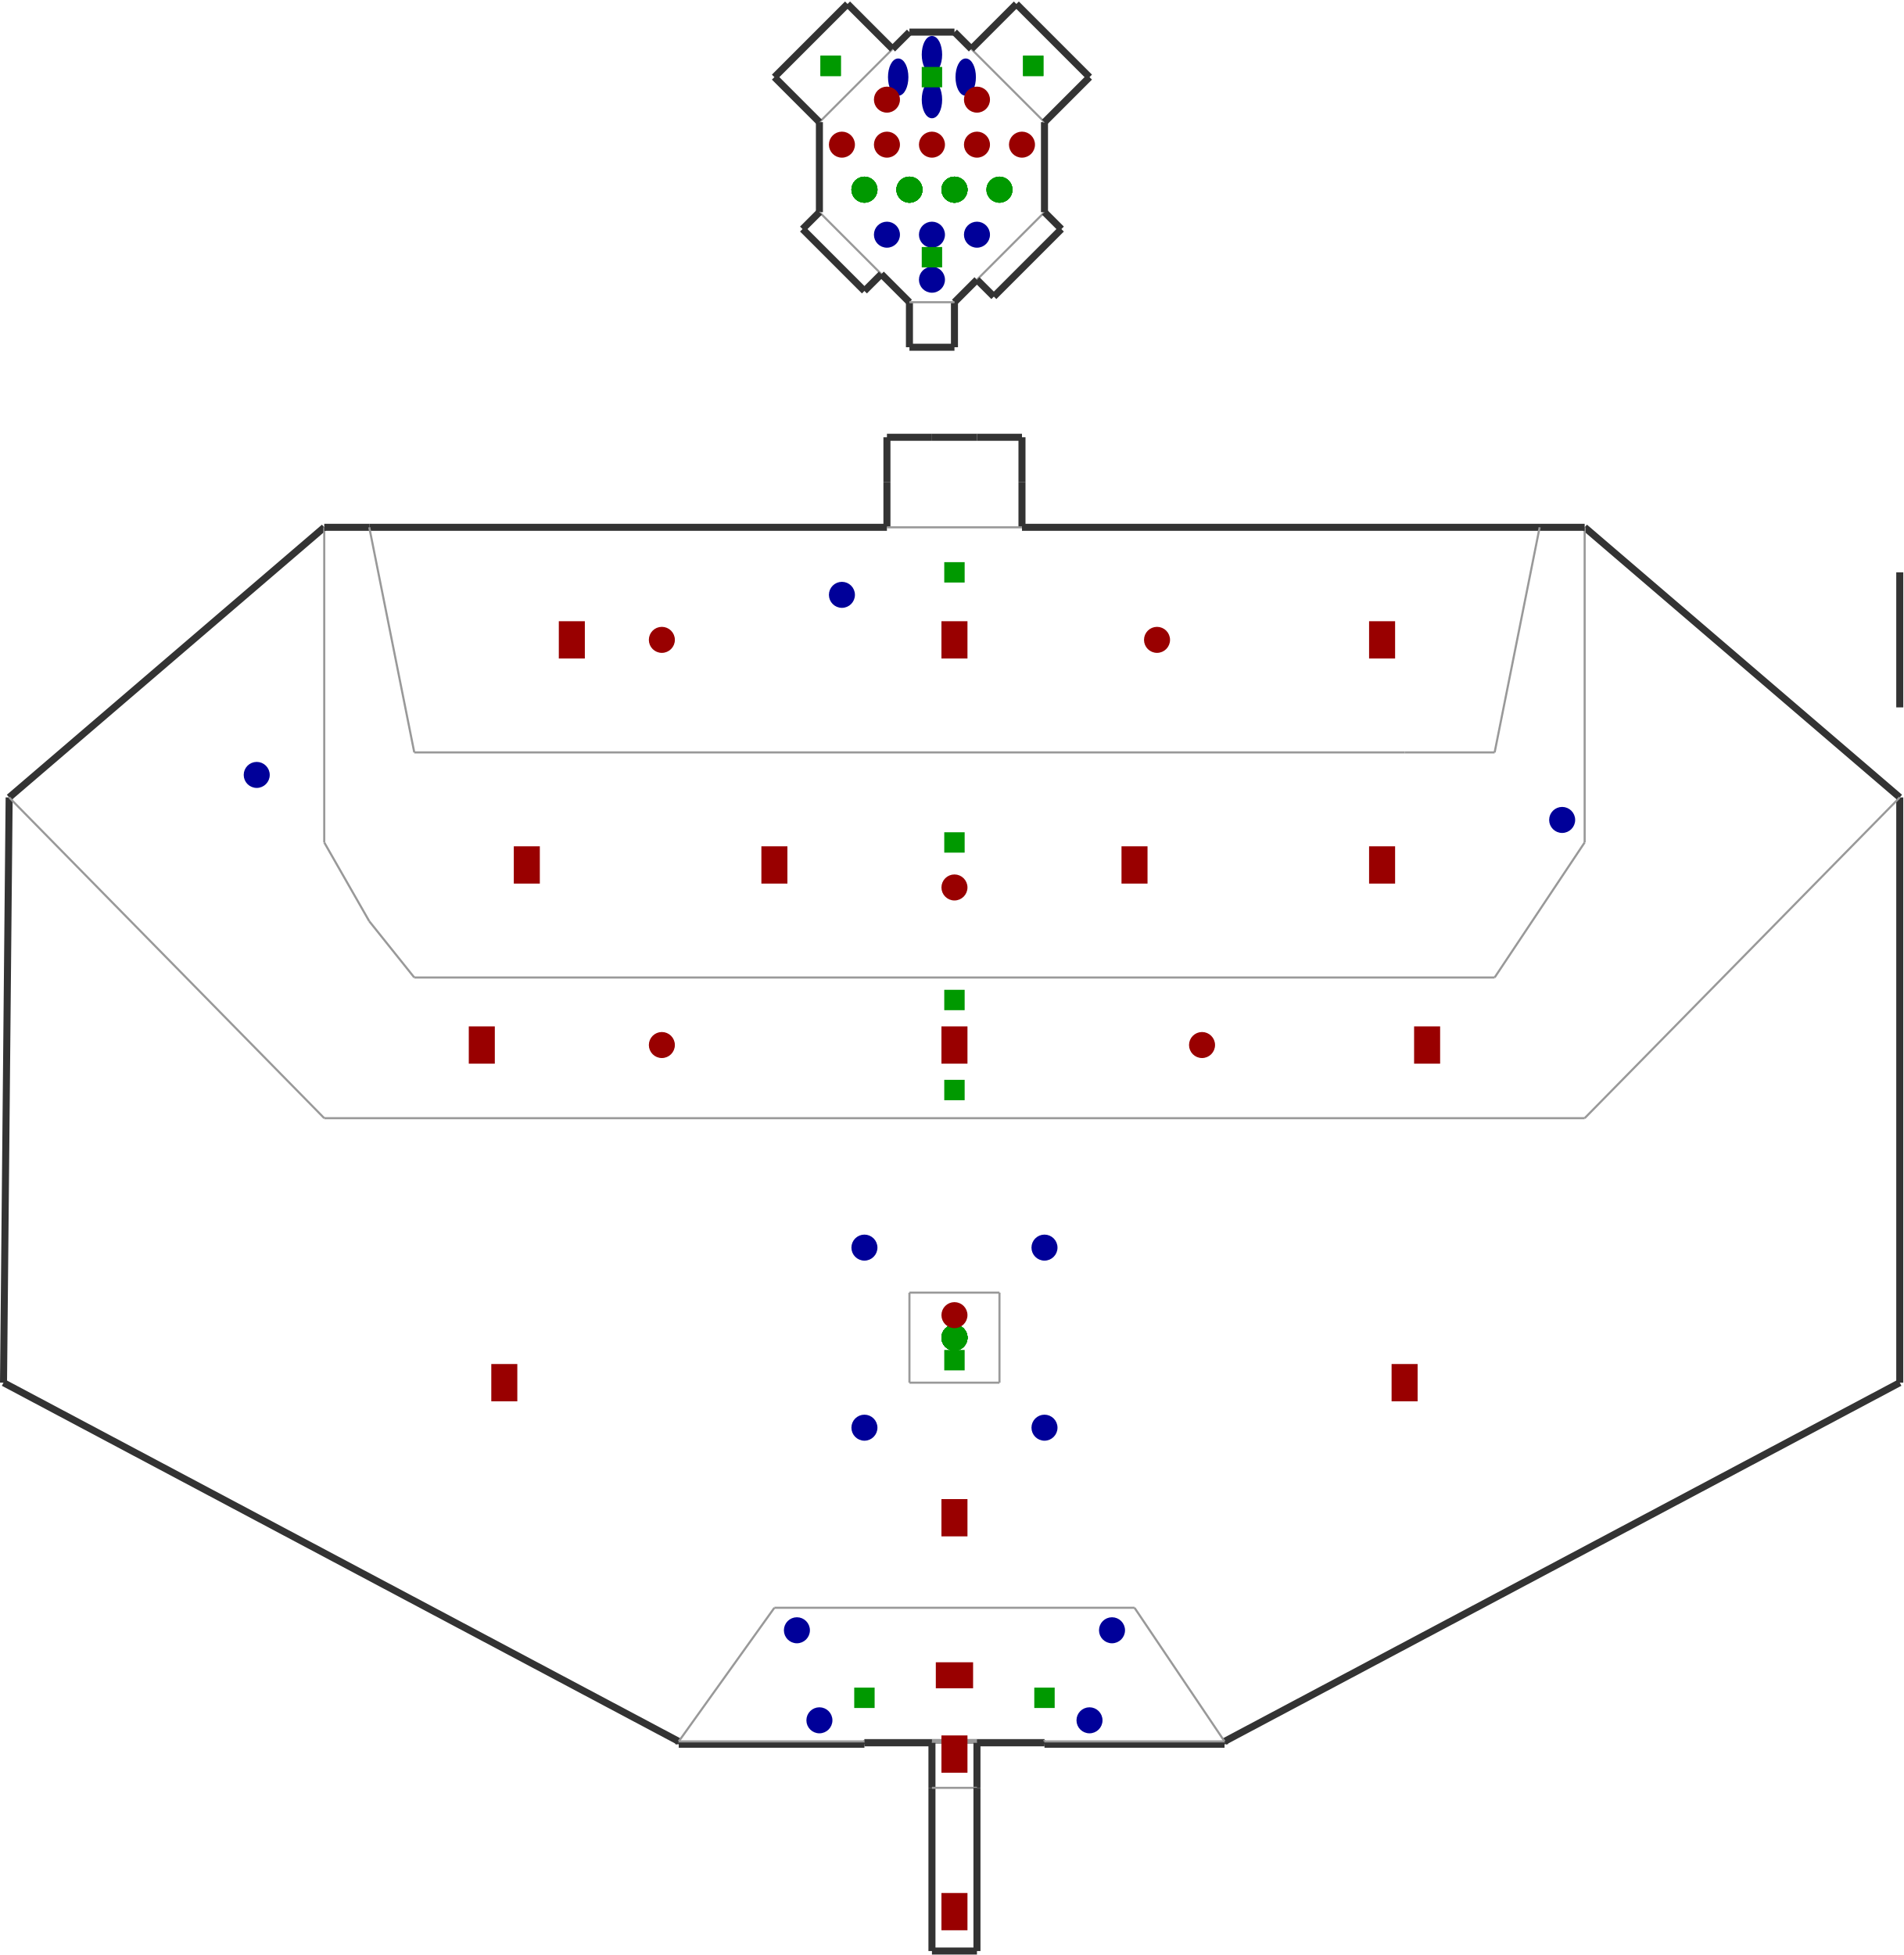
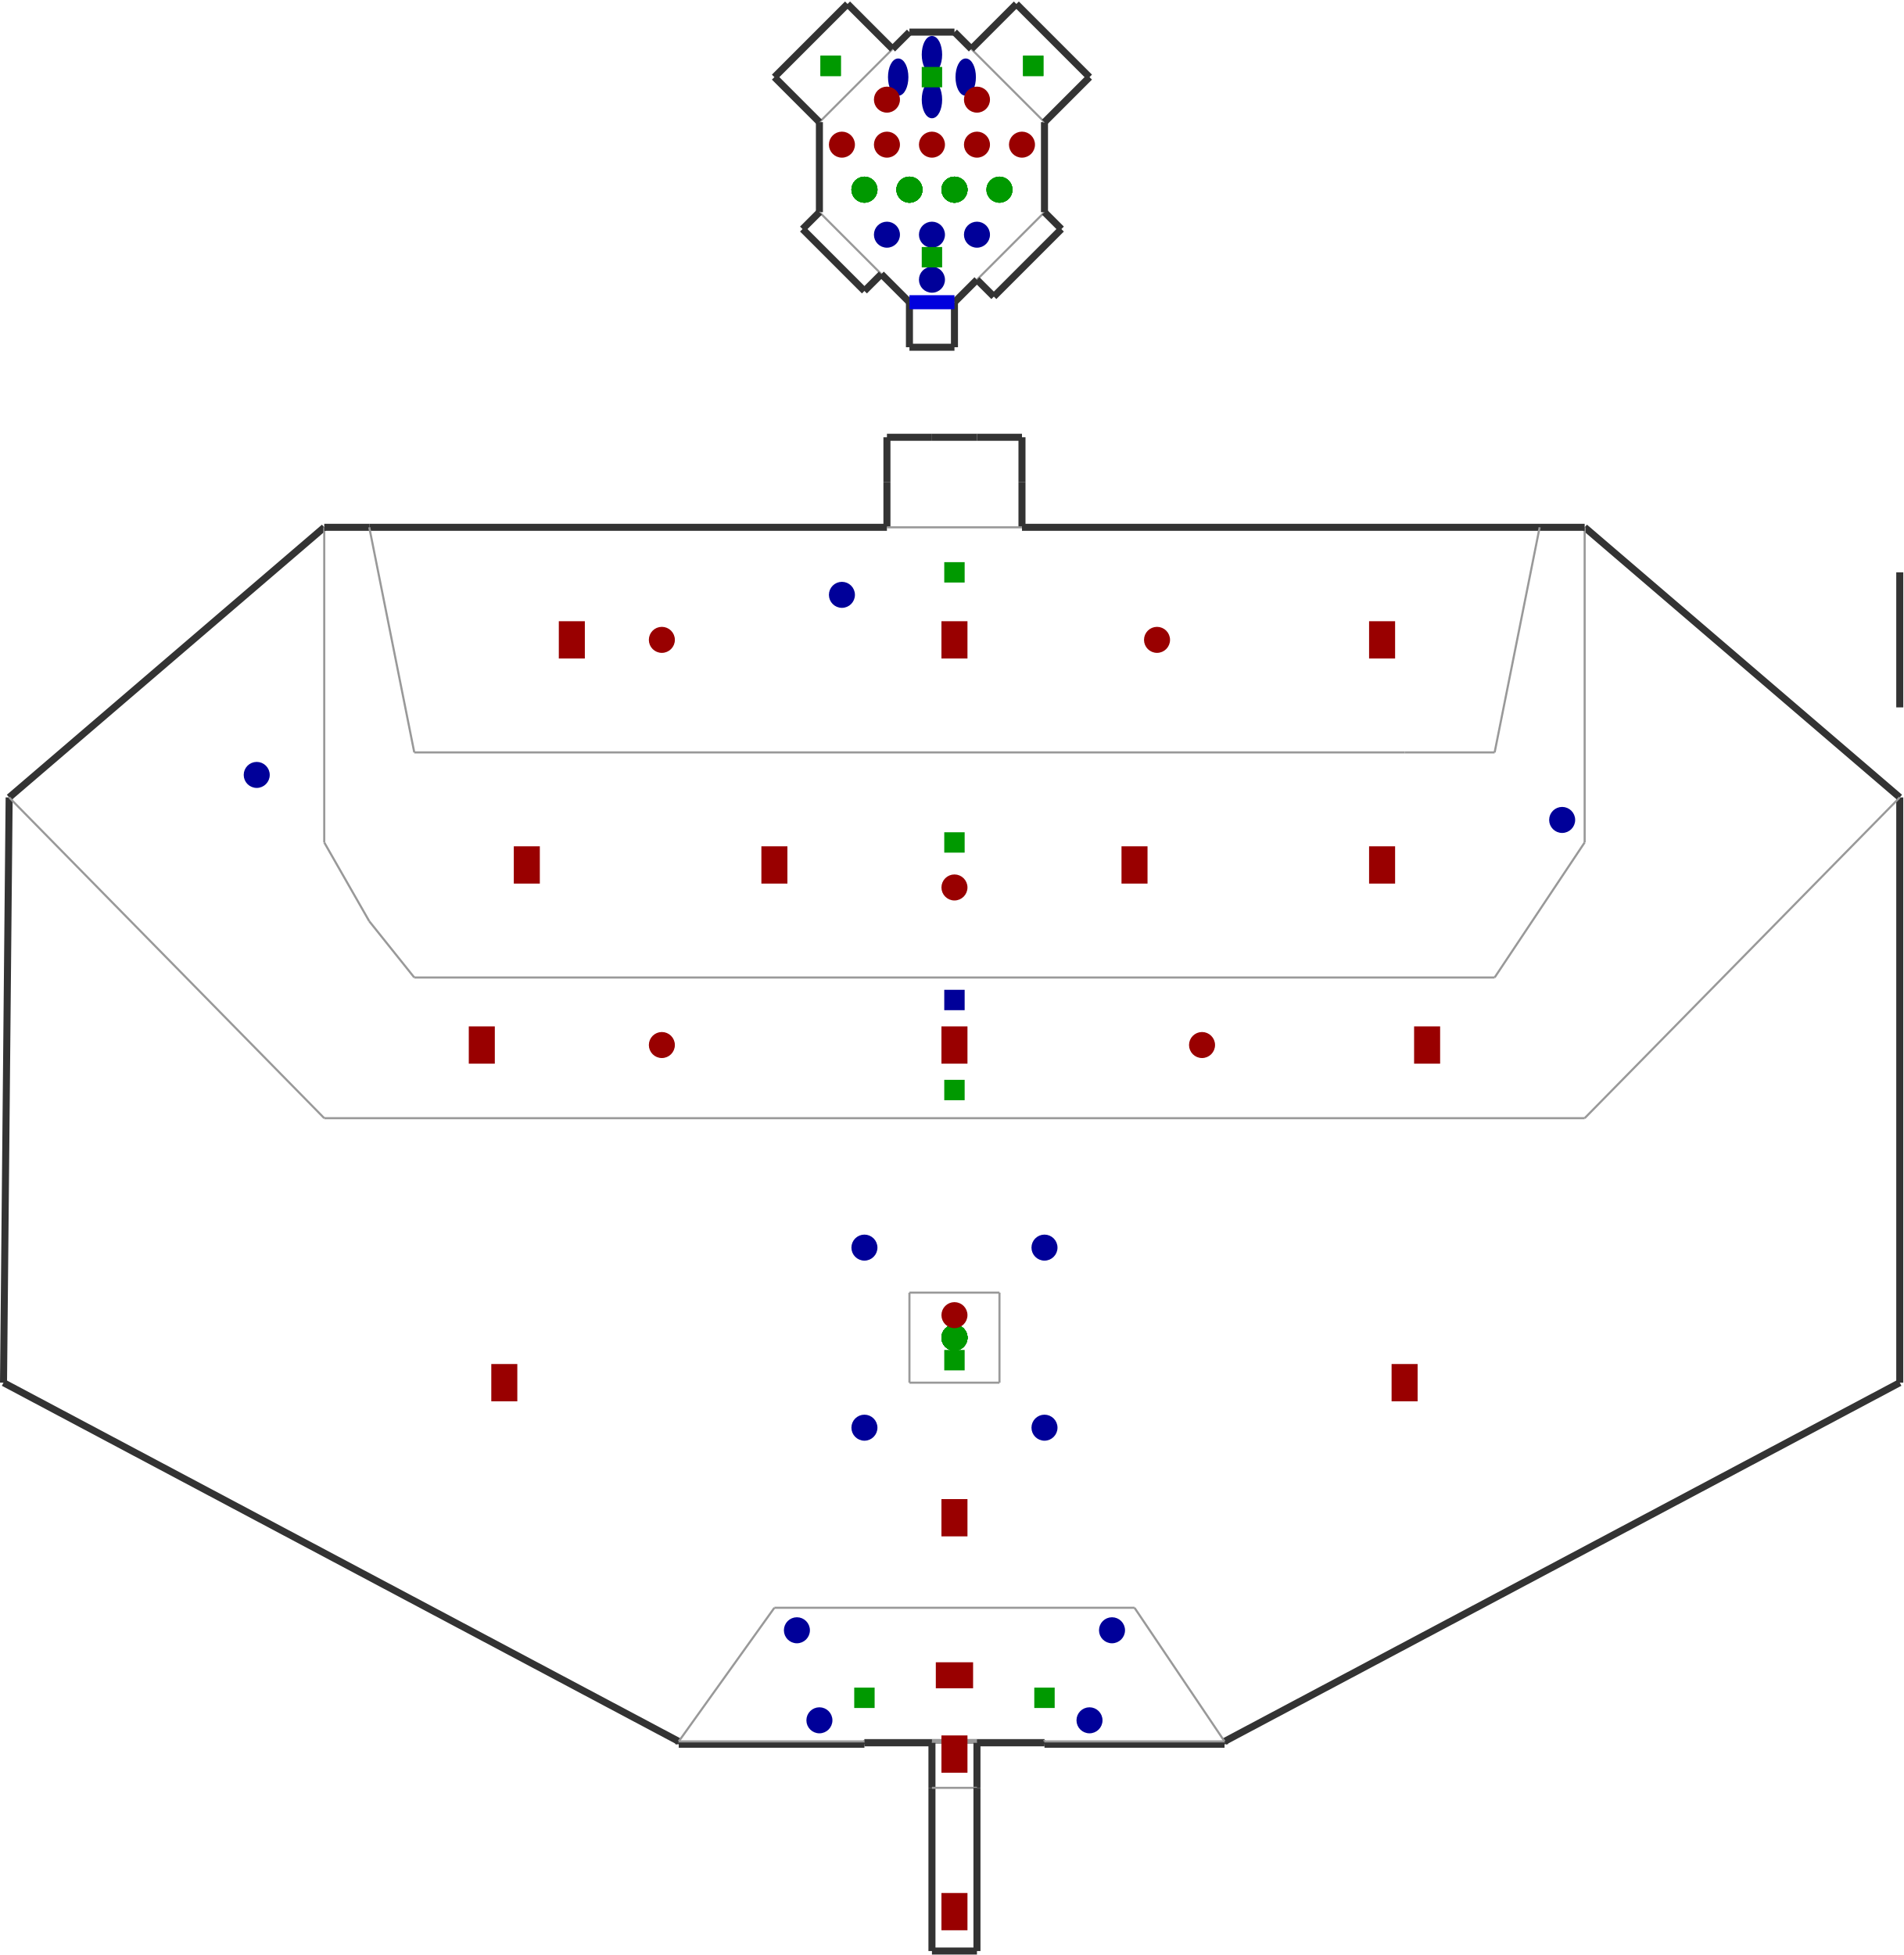
<svg xmlns="http://www.w3.org/2000/svg" baseProfile="tiny" height="1024" version="1.2" viewBox="0 0 2706 2778" width="997">
  <defs />
-   <line stroke="#999" stroke-width="3" x1="965" x2="1229" y1="2477" y2="2477" />
-   <line stroke="#999" stroke-width="3" x1="1485" x2="1741" y1="2477" y2="2477" />
-   <line stroke="#999" stroke-width="3" x1="1229" x2="1229" y1="2477" y2="2475" />
-   <line stroke="#999" stroke-width="3" x1="1229" x2="1485" y1="2475" y2="2475" />
-   <line stroke="#999" stroke-width="3" x1="1485" x2="1485" y1="2475" y2="2477" />
-   <line stroke="#999" stroke-width="3" x1="1229" x2="1229" y1="2475" y2="2473" />
-   <line stroke="#999" stroke-width="3" x1="1229" x2="1485" y1="2473" y2="2473" />
-   <line stroke="#333" stroke-width="10" x1="1741" x2="2701" y1="2475" y2="1965" />
-   <line stroke="#333" stroke-width="10" x1="2701" x2="2701" y1="1965" y2="1133" />
-   <line stroke="#333" stroke-width="10" x1="13" x2="5" y1="1133" y2="1965" />
-   <line stroke="#333" stroke-width="10" x1="5" x2="965" y1="1965" y2="2475" />
-   <line stroke="#333" stroke-width="10" x1="461" x2="13" y1="749" y2="1133" />
-   <line stroke="#333" stroke-width="10" x1="965" x2="965" y1="2477" y2="2479" />
-   <line stroke="#333" stroke-width="10" x1="965" x2="1229" y1="2479" y2="2479" />
-   <line stroke="#333" stroke-width="10" x1="1229" x2="1229" y1="2479" y2="2477" />
-   <line stroke="#333" stroke-width="10" x1="1485" x2="1485" y1="2477" y2="2479" />
-   <line stroke="#333" stroke-width="10" x1="1485" x2="1741" y1="2479" y2="2479" />
-   <line stroke="#333" stroke-width="10" x1="1741" x2="1741" y1="2479" y2="2477" />
-   <line stroke="#999" stroke-width="3" x1="1101" x2="1613" y1="2285" y2="2285" />
-   <line stroke="#999" stroke-width="3" x1="1613" x2="1741" y1="2285" y2="2475" />
-   <line stroke="#333" stroke-width="10" x1="1229" x2="1325" y1="2477" y2="2477" />
-   <line stroke="#999" stroke-width="3" x1="1325" x2="1389" y1="2477" y2="2477" />
-   <line stroke="#333" stroke-width="10" x1="1389" x2="1485" y1="2477" y2="2477" />
-   <line stroke="#333" stroke-width="10" x1="1325" x2="1325" y1="2477" y2="2541" />
-   <line stroke="#333" stroke-width="10" x1="1325" x2="1325" y1="2541" y2="2773" />
-   <line stroke="#333" stroke-width="10" x1="1389" x2="1389" y1="2541" y2="2477" />
-   <line stroke="#333" stroke-width="10" x1="2701" x2="2253" y1="1133" y2="749" />
-   <line stroke="#999" stroke-width="3" x1="2701" x2="2253" y1="1133" y2="1589" />
-   <line stroke="#999" stroke-width="3" x1="2253" x2="461" y1="1589" y2="1589" />
-   <line stroke="#999" stroke-width="3" x1="461" x2="13" y1="1589" y2="1133" />
-   <line stroke="#999" stroke-width="3" x1="2253" x2="2253" y1="749" y2="1197" />
-   <line stroke="#999" stroke-width="3" x1="2253" x2="2125" y1="1197" y2="1389" />
-   <line stroke="#999" stroke-width="3" x1="2125" x2="589" y1="1389" y2="1389" />
-   <line stroke="#999" stroke-width="3" x1="461" x2="461" y1="1197" y2="749" />
-   <line stroke="#999" stroke-width="3" x1="1997" x2="589" y1="1069" y2="1069" />
-   <line stroke="#333" stroke-width="10" x1="2189" x2="1453" y1="749" y2="749" />
-   <line stroke="#333" stroke-width="10" x1="1453" x2="1453" y1="749" y2="685" />
-   <line stroke="#333" stroke-width="10" x1="1261" x2="1261" y1="685" y2="749" />
-   <line stroke="#333" stroke-width="10" x1="1261" x2="525" y1="749" y2="749" />
-   <line stroke="#999" stroke-width="3" x1="1453" x2="1261" y1="749" y2="749" />
-   <line stroke="#333" stroke-width="10" x1="1389" x2="1325" y1="621" y2="621" />
-   <line stroke="#999" stroke-width="3" x1="1293" x2="1421" y1="1837" y2="1837" />
-   <line stroke="#999" stroke-width="3" x1="1421" x2="1421" y1="1837" y2="1965" />
-   <line stroke="#999" stroke-width="3" x1="1421" x2="1293" y1="1965" y2="1965" />
-   <line stroke="#999" stroke-width="3" x1="1293" x2="1293" y1="1965" y2="1837" />
-   <line stroke="#999" stroke-width="3" x1="589" x2="525" y1="1389" y2="1309" />
-   <line stroke="#999" stroke-width="3" x1="525" x2="461" y1="1309" y2="1197" />
-   <line stroke="#999" stroke-width="3" x1="2125" x2="1997" y1="1069" y2="1069" />
-   <line stroke="#999" stroke-width="3" x1="1389" x2="1325" y1="2541" y2="2541" />
-   <line stroke="#333" stroke-width="10" x1="2253" x2="2189" y1="749" y2="749" />
-   <line stroke="#333" stroke-width="10" x1="525" x2="461" y1="749" y2="749" />
-   <line stroke="#999" stroke-width="3" x1="589" x2="525" y1="1069" y2="749" />
-   <line stroke="#999" stroke-width="3" x1="2189" x2="2125" y1="749" y2="1069" />
-   <line stroke="#333" stroke-width="10" x1="1325" x2="1389" y1="2773" y2="2773" />
-   <line stroke="#333" stroke-width="10" x1="1389" x2="1389" y1="2773" y2="2541" />
-   <line stroke="#333" stroke-width="10" x1="2701" x2="2701" y1="1005" y2="813" />
-   <line stroke="#999" stroke-width="3" x1="965" x2="1101" y1="2475" y2="2285" />
-   <line stroke="#333" stroke-width="10" x1="965" x2="965" y1="2475" y2="2477" />
-   <line stroke="#333" stroke-width="10" x1="1741" x2="1741" y1="2477" y2="2475" />
-   <line stroke="#999" stroke-width="3" x1="1485" x2="1741" y1="2475" y2="2475" />
-   <line stroke="#999" stroke-width="3" x1="965" x2="1229" y1="2475" y2="2475" />
-   <line stroke="#999" stroke-width="3" x1="1485" x2="1485" y1="2473" y2="2475" />
-   <line stroke="#333" stroke-width="10" x1="1293" x2="1293" y1="429" y2="493" />
-   <line stroke="#333" stroke-width="10" x1="1293" x2="1357" y1="493" y2="493" />
-   <line stroke="#333" stroke-width="10" x1="1357" x2="1357" y1="493" y2="429" />
-   <line stroke="#333" stroke-width="10" x1="1357" x2="1389" y1="429" y2="397" />
-   <line stroke="#999" stroke-width="3" x1="1389" x2="1485" y1="397" y2="301" />
-   <line stroke="#333" stroke-width="10" x1="1485" x2="1485" y1="301" y2="173" />
-   <line stroke="#999" stroke-width="3" x1="1485" x2="1381" y1="173" y2="69" />
-   <line stroke="#333" stroke-width="10" x1="1381" x2="1357" y1="69" y2="45" />
-   <line stroke="#333" stroke-width="10" x1="1357" x2="1293" y1="45" y2="45" />
-   <line stroke="#333" stroke-width="10" x1="1293" x2="1269" y1="45" y2="69" />
-   <line stroke="#999" stroke-width="3" x1="1269" x2="1165" y1="69" y2="173" />
-   <line stroke="#333" stroke-width="10" x1="1165" x2="1165" y1="173" y2="301" />
-   <line stroke="#999" stroke-width="3" x1="1165" x2="1253" y1="301" y2="389" />
-   <line stroke="#333" stroke-width="10" x1="1253" x2="1293" y1="389" y2="429" />
-   <line stroke="#333" stroke-width="10" x1="1389" x2="1413" y1="397" y2="421" />
-   <line stroke="#333" stroke-width="10" x1="1413" x2="1509" y1="421" y2="325" />
-   <line stroke="#333" stroke-width="10" x1="1509" x2="1485" y1="325" y2="301" />
-   <line stroke="#333" stroke-width="10" x1="1485" x2="1549" y1="173" y2="109" />
-   <line stroke="#333" stroke-width="10" x1="1549" x2="1445" y1="109" y2="5" />
-   <line stroke="#333" stroke-width="10" x1="1445" x2="1381" y1="5" y2="69" />
-   <line stroke="#333" stroke-width="10" x1="1269" x2="1205" y1="69" y2="5" />
-   <line stroke="#333" stroke-width="10" x1="1205" x2="1101" y1="5" y2="109" />
-   <line stroke="#333" stroke-width="10" x1="1101" x2="1165" y1="109" y2="173" />
-   <line stroke="#333" stroke-width="10" x1="1165" x2="1141" y1="301" y2="325" />
-   <line stroke="#333" stroke-width="10" x1="1141" x2="1229" y1="325" y2="413" />
-   <line stroke="#333" stroke-width="10" x1="1229" x2="1253" y1="413" y2="389" />
-   <line stroke="#999" stroke-width="3" x1="1293" x2="1357" y1="429" y2="429" />
-   <line stroke="#333" stroke-width="10" x1="1453" x2="1389" y1="621" y2="621" />
-   <line stroke="#333" stroke-width="10" x1="1325" x2="1261" y1="621" y2="621" />
-   <line stroke="#333" stroke-width="10" x1="1261" x2="1261" y1="621" y2="685" />
-   <line stroke="#333" stroke-width="10" x1="1453" x2="1453" y1="685" y2="621" />
-   <rect fill="#900" height="48" stroke="#900" stroke-width="5" transform="rotate(0,1357,2717)" width="32" x="1341" y="2693" />
-   <rect fill="#900" height="48" stroke="#900" stroke-width="5" transform="rotate(0,1357,2493)" width="32" x="1341" y="2469" />
-   <rect fill="#900" height="48" stroke="#900" stroke-width="5" transform="rotate(0,813,909)" width="32" x="797" y="885" />
-   <rect fill="#900" height="48" stroke="#900" stroke-width="5" transform="rotate(0,1357,909)" width="32" x="1341" y="885" />
-   <rect fill="#900" height="48" stroke="#900" stroke-width="5" transform="rotate(0,1965,909)" width="32" x="1949" y="885" />
-   <rect fill="#900" height="48" stroke="#900" stroke-width="5" transform="rotate(0,1965,1229)" width="32" x="1949" y="1205" />
-   <rect fill="#900" height="48" stroke="#900" stroke-width="5" transform="rotate(0,749,1229)" width="32" x="733" y="1205" />
-   <rect fill="#900" height="48" stroke="#900" stroke-width="5" transform="rotate(0,1101,1229)" width="32" x="1085" y="1205" />
-   <rect fill="#900" height="48" stroke="#900" stroke-width="5" transform="rotate(0,1613,1229)" width="32" x="1597" y="1205" />
-   <rect fill="#900" height="48" stroke="#900" stroke-width="5" transform="rotate(0,685,1485)" width="32" x="669" y="1461" />
-   <rect fill="#900" height="48" stroke="#900" stroke-width="5" transform="rotate(0,2029,1485)" width="32" x="2013" y="1461" />
-   <rect fill="#900" height="48" stroke="#900" stroke-width="5" transform="rotate(0,1357,1485)" width="32" x="1341" y="1461" />
-   <rect fill="#900" height="48" stroke="#900" stroke-width="5" transform="rotate(0,717,1965)" width="32" x="701" y="1941" />
-   <rect fill="#900" height="48" stroke="#900" stroke-width="5" transform="rotate(0,1997,1965)" width="32" x="1981" y="1941" />
-   <rect fill="#900" height="48" stroke="#900" stroke-width="5" transform="rotate(270,1357,2381)" width="32" x="1341" y="2357" />
-   <circle cx="1357" cy="1901" fill="#090" r="16" stroke="#090" stroke-width="5" />
-   <circle cx="1357" cy="1901" fill="#090" r="16" stroke="#090" stroke-width="5" />
-   <circle cx="1357" cy="1901" fill="#090" r="16" stroke="#090" stroke-width="5" />
-   <circle cx="1357" cy="1901" fill="#090" r="16" stroke="#090" stroke-width="5" />
-   <circle cx="1357" cy="1901" fill="#090" r="16" stroke="#090" stroke-width="5" />
-   <circle cx="1357" cy="1901" fill="#090" r="16" stroke="#090" stroke-width="5" />
-   <circle cx="1357" cy="1901" fill="#090" r="16" stroke="#090" stroke-width="5" />
-   <circle cx="1357" cy="1901" fill="#090" r="16" stroke="#090" stroke-width="5" />
-   <circle cx="1357" cy="1901" fill="#090" r="16" stroke="#090" stroke-width="5" />
-   <circle cx="1357" cy="1901" fill="#090" r="16" stroke="#090" stroke-width="5" />
-   <circle cx="365" cy="1101" fill="#009" r="16" stroke="#009" stroke-width="5" />
-   <circle cx="2221" cy="1165" fill="#009" r="16" stroke="#009" stroke-width="5" />
-   <rect fill="#900" height="48" stroke="#900" stroke-width="5" transform="rotate(0,1357,2157)" width="32" x="1341" y="2133" />
-   <circle cx="1197" cy="845" fill="#009" r="16" stroke="#009" stroke-width="5" />
-   <circle cx="1485" cy="2029" fill="#009" r="16" stroke="#009" stroke-width="5" />
-   <circle cx="1485" cy="1773" fill="#009" r="16" stroke="#009" stroke-width="5" />
-   <circle cx="1229" cy="1773" fill="#009" r="16" stroke="#009" stroke-width="5" />
-   <circle cx="1229" cy="2029" fill="#009" r="16" stroke="#009" stroke-width="5" />
-   <rect fill="#090" height="24" stroke="#090" stroke-width="5" transform="rotate(90,1357,1421)" width="24" x="1345" y="1409" />
-   <rect fill="#090" height="24" stroke="#090" stroke-width="5" transform="rotate(90,1181,93)" width="24" x="1169" y="81" />
-   <rect fill="#090" height="24" stroke="#090" stroke-width="5" transform="rotate(90,1469,93)" width="24" x="1457" y="81" />
-   <ellipse cx="1325" cy="141" fill="#009" rx="12" ry="24" stroke="#009" stroke-width="5" />
-   <ellipse cx="1277" cy="109" fill="#009" rx="12" ry="24" stroke="#009" stroke-width="5" />
-   <ellipse cx="1373" cy="109" fill="#009" rx="12" ry="24" stroke="#009" stroke-width="5" />
-   <ellipse cx="1325" cy="77" fill="#009" rx="12" ry="24" stroke="#009" stroke-width="5" />
-   <circle cx="1197" cy="205" fill="#900" r="16" stroke="#900" stroke-width="5" />
-   <circle cx="1261" cy="205" fill="#900" r="16" stroke="#900" stroke-width="5" />
-   <circle cx="1325" cy="205" fill="#900" r="16" stroke="#900" stroke-width="5" />
-   <circle cx="1389" cy="205" fill="#900" r="16" stroke="#900" stroke-width="5" />
-   <circle cx="1453" cy="205" fill="#900" r="16" stroke="#900" stroke-width="5" />
-   <circle cx="1261" cy="141" fill="#900" r="16" stroke="#900" stroke-width="5" />
-   <circle cx="1389" cy="141" fill="#900" r="16" stroke="#900" stroke-width="5" />
-   <rect fill="#090" height="24" stroke="#090" stroke-width="5" transform="rotate(90,1325,109)" width="24" x="1313" y="97" />
-   <circle cx="1229" cy="269" fill="#090" r="16" stroke="#090" stroke-width="5" />
-   <circle cx="1293" cy="269" fill="#090" r="16" stroke="#090" stroke-width="5" />
-   <circle cx="1293" cy="269" fill="#090" r="16" stroke="#090" stroke-width="5" />
-   <circle cx="1293" cy="269" fill="#090" r="16" stroke="#090" stroke-width="5" />
-   <circle cx="1293" cy="269" fill="#090" r="16" stroke="#090" stroke-width="5" />
-   <circle cx="1357" cy="269" fill="#090" r="16" stroke="#090" stroke-width="5" />
-   <circle cx="1357" cy="269" fill="#090" r="16" stroke="#090" stroke-width="5" />
-   <circle cx="1357" cy="269" fill="#090" r="16" stroke="#090" stroke-width="5" />
-   <circle cx="1357" cy="269" fill="#090" r="16" stroke="#090" stroke-width="5" />
-   <circle cx="1357" cy="269" fill="#090" r="16" stroke="#090" stroke-width="5" />
-   <circle cx="1357" cy="269" fill="#090" r="16" stroke="#090" stroke-width="5" />
-   <circle cx="1357" cy="269" fill="#090" r="16" stroke="#090" stroke-width="5" />
-   <circle cx="1357" cy="269" fill="#090" r="16" stroke="#090" stroke-width="5" />
-   <circle cx="1421" cy="269" fill="#090" r="16" stroke="#090" stroke-width="5" />
-   <circle cx="1421" cy="269" fill="#090" r="16" stroke="#090" stroke-width="5" />
-   <circle cx="1421" cy="269" fill="#090" r="16" stroke="#090" stroke-width="5" />
-   <circle cx="1325" cy="333" fill="#009" r="16" stroke="#009" stroke-width="5" />
-   <circle cx="1261" cy="333" fill="#009" r="16" stroke="#009" stroke-width="5" />
-   <circle cx="1389" cy="333" fill="#009" r="16" stroke="#009" stroke-width="5" />
-   <circle cx="1325" cy="397" fill="#009" r="16" stroke="#009" stroke-width="5" />
-   <rect fill="#090" height="24" stroke="#090" stroke-width="5" transform="rotate(90,1181,93)" width="24" x="1169" y="81" />
-   <rect fill="#090" height="24" stroke="#090" stroke-width="5" transform="rotate(90,1469,93)" width="24" x="1457" y="81" />
-   <circle cx="1421" cy="269" fill="#090" r="16" stroke="#090" stroke-width="5" />
-   <circle cx="1293" cy="269" fill="#090" r="16" stroke="#090" stroke-width="5" />
-   <circle cx="1293" cy="269" fill="#090" r="16" stroke="#090" stroke-width="5" />
-   <circle cx="1293" cy="269" fill="#090" r="16" stroke="#090" stroke-width="5" />
-   <rect fill="#090" height="24" stroke="#090" stroke-width="5" transform="rotate(270,1325,365)" width="24" x="1313" y="353" />
-   <rect fill="#090" height="24" stroke="#090" stroke-width="5" transform="rotate(270,1357,1933)" width="24" x="1345" y="1921" />
-   <rect fill="#090" height="24" stroke="#090" stroke-width="5" transform="rotate(90,1357,1549)" width="24" x="1345" y="1537" />
-   <rect fill="#090" height="24" stroke="#090" stroke-width="5" transform="rotate(90,1357,1197)" width="24" x="1345" y="1185" />
-   <rect fill="#090" height="24" stroke="#090" stroke-width="5" transform="rotate(90,1357,813)" width="24" x="1345" y="801" />
-   <circle cx="1357" cy="1869" fill="#900" r="16" stroke="#900" stroke-width="5" />
-   <circle cx="1709" cy="1485" fill="#900" r="16" stroke="#900" stroke-width="5" />
-   <circle cx="1357" cy="1261" fill="#900" r="16" stroke="#900" stroke-width="5" />
-   <circle cx="941" cy="909" fill="#900" r="16" stroke="#900" stroke-width="5" />
-   <circle cx="941" cy="1485" fill="#900" r="16" stroke="#900" stroke-width="5" />
-   <circle cx="1645" cy="909" fill="#900" r="16" stroke="#900" stroke-width="5" />
-   <circle cx="1165" cy="2445" fill="#009" r="16" stroke="#009" stroke-width="5" />
-   <rect fill="#090" height="24" stroke="#090" stroke-width="5" transform="rotate(90,1485,2413)" width="24" x="1473" y="2401" />
-   <rect fill="#090" height="24" stroke="#090" stroke-width="5" transform="rotate(90,1229,2413)" width="24" x="1217" y="2401" />
-   <circle cx="1229" cy="269" fill="#090" r="16" stroke="#090" stroke-width="5" />
-   <circle cx="1229" cy="269" fill="#090" r="16" stroke="#090" stroke-width="5" />
-   <circle cx="1229" cy="269" fill="#090" r="16" stroke="#090" stroke-width="5" />
-   <circle cx="1229" cy="269" fill="#090" r="16" stroke="#090" stroke-width="5" />
-   <circle cx="1133" cy="2317" fill="#009" r="16" stroke="#009" stroke-width="5" />
-   <circle cx="1581" cy="2317" fill="#009" r="16" stroke="#009" stroke-width="5" />
-   <circle cx="1549" cy="2445" fill="#009" r="16" stroke="#009" stroke-width="5" />
+   <line stroke="#999" stroke-width="3" x1="965.0" x2="1229.0" y1="2477.0" y2="2477.0" />
+   <line stroke="#999" stroke-width="3" x1="1485.0" x2="1741.0" y1="2477.0" y2="2477.0" />
+   <line stroke="#999" stroke-width="3" x1="1229.0" x2="1229.0" y1="2477.0" y2="2475.0" />
+   <line stroke="#999" stroke-width="3" x1="1229.0" x2="1485.0" y1="2475.0" y2="2475.0" />
+   <line stroke="#999" stroke-width="3" x1="1485.0" x2="1485.0" y1="2475.0" y2="2477.0" />
+   <line stroke="#999" stroke-width="3" x1="1229.0" x2="1229.0" y1="2475.0" y2="2473.0" />
+   <line stroke="#999" stroke-width="3" x1="1229.0" x2="1485.0" y1="2473.0" y2="2473.0" />
+   <line stroke="#333" stroke-width="10" x1="1741.0" x2="2701.0" y1="2475.0" y2="1965.0" />
+   <line stroke="#333" stroke-width="10" x1="2701.0" x2="2701.0" y1="1965.0" y2="1133.0" />
+   <line stroke="#333" stroke-width="10" x1="13.0" x2="5.0" y1="1133.0" y2="1965.0" />
+   <line stroke="#333" stroke-width="10" x1="5.0" x2="965.0" y1="1965.0" y2="2475.0" />
+   <line stroke="#333" stroke-width="10" x1="461.0" x2="13.0" y1="749.0" y2="1133.0" />
+   <line stroke="#333" stroke-width="10" x1="965.0" x2="965.0" y1="2477.0" y2="2479.0" />
+   <line stroke="#333" stroke-width="10" x1="965.0" x2="1229.0" y1="2479.0" y2="2479.0" />
+   <line stroke="#333" stroke-width="10" x1="1229.0" x2="1229.0" y1="2479.0" y2="2477.0" />
+   <line stroke="#333" stroke-width="10" x1="1485.0" x2="1485.0" y1="2477.0" y2="2479.0" />
+   <line stroke="#333" stroke-width="10" x1="1485.0" x2="1741.0" y1="2479.0" y2="2479.0" />
+   <line stroke="#333" stroke-width="10" x1="1741.0" x2="1741.0" y1="2479.0" y2="2477.0" />
+   <line stroke="#999" stroke-width="3" x1="1101.0" x2="1613.0" y1="2285.0" y2="2285.0" />
+   <line stroke="#999" stroke-width="3" x1="1613.0" x2="1741.0" y1="2285.0" y2="2475.0" />
+   <line stroke="#333" stroke-width="10" x1="1229.0" x2="1325.0" y1="2477.0" y2="2477.0" />
+   <line stroke="#999" stroke-width="3" x1="1325.0" x2="1389.0" y1="2477.0" y2="2477.0" />
+   <line stroke="#333" stroke-width="10" x1="1389.0" x2="1485.0" y1="2477.0" y2="2477.0" />
+   <line stroke="#333" stroke-width="10" x1="1325.0" x2="1325.0" y1="2477.0" y2="2541.0" />
+   <line stroke="#333" stroke-width="10" x1="1325.0" x2="1325.0" y1="2541.0" y2="2773.0" />
+   <line stroke="#333" stroke-width="10" x1="1389.0" x2="1389.0" y1="2541.0" y2="2477.0" />
+   <line stroke="#333" stroke-width="10" x1="2701.0" x2="2253.0" y1="1133.0" y2="749.0" />
+   <line stroke="#999" stroke-width="3" x1="2701.0" x2="2253.0" y1="1133.0" y2="1589.0" />
+   <line stroke="#999" stroke-width="3" x1="2253.0" x2="461.0" y1="1589.0" y2="1589.0" />
+   <line stroke="#999" stroke-width="3" x1="461.0" x2="13.0" y1="1589.0" y2="1133.0" />
+   <line stroke="#999" stroke-width="3" x1="2253.0" x2="2253.0" y1="749.0" y2="1197.0" />
+   <line stroke="#999" stroke-width="3" x1="2253.0" x2="2125.0" y1="1197.0" y2="1389.0" />
+   <line stroke="#999" stroke-width="3" x1="2125.0" x2="589.0" y1="1389.0" y2="1389.0" />
+   <line stroke="#999" stroke-width="3" x1="461.0" x2="461.0" y1="1197.0" y2="749.0" />
+   <line stroke="#999" stroke-width="3" x1="1997.0" x2="589.0" y1="1069.0" y2="1069.0" />
+   <line stroke="#333" stroke-width="10" x1="2189.0" x2="1453.0" y1="749.0" y2="749.0" />
+   <line stroke="#333" stroke-width="10" x1="1453.0" x2="1453.0" y1="749.0" y2="685.0" />
+   <line stroke="#333" stroke-width="10" x1="1261.0" x2="1261.0" y1="685.0" y2="749.0" />
+   <line stroke="#333" stroke-width="10" x1="1261.0" x2="525.0" y1="749.0" y2="749.0" />
+   <line stroke="#999" stroke-width="3" x1="1453.0" x2="1261.0" y1="749.0" y2="749.0" />
+   <line stroke="#333" stroke-width="10" x1="1389.0" x2="1325.0" y1="621.0" y2="621.0" />
+   <line stroke="#999" stroke-width="3" x1="1293.0" x2="1421.0" y1="1837.0" y2="1837.0" />
+   <line stroke="#999" stroke-width="3" x1="1421.0" x2="1421.0" y1="1837.0" y2="1965.0" />
+   <line stroke="#999" stroke-width="3" x1="1421.0" x2="1293.0" y1="1965.0" y2="1965.0" />
+   <line stroke="#999" stroke-width="3" x1="1293.0" x2="1293.0" y1="1965.0" y2="1837.0" />
+   <line stroke="#999" stroke-width="3" x1="589.0" x2="525.0" y1="1389.0" y2="1309.0" />
+   <line stroke="#999" stroke-width="3" x1="525.0" x2="461.0" y1="1309.0" y2="1197.0" />
+   <line stroke="#999" stroke-width="3" x1="2125.0" x2="1997.0" y1="1069.0" y2="1069.0" />
+   <line stroke="#999" stroke-width="3" x1="1389.0" x2="1325.0" y1="2541.0" y2="2541.0" />
+   <line stroke="#333" stroke-width="10" x1="2253.0" x2="2189.0" y1="749.0" y2="749.0" />
+   <line stroke="#333" stroke-width="10" x1="525.0" x2="461.0" y1="749.0" y2="749.0" />
+   <line stroke="#999" stroke-width="3" x1="589.0" x2="525.0" y1="1069.0" y2="749.0" />
+   <line stroke="#999" stroke-width="3" x1="2189.0" x2="2125.0" y1="749.0" y2="1069.0" />
+   <line stroke="#333" stroke-width="10" x1="1325.0" x2="1389.0" y1="2773.0" y2="2773.0" />
+   <line stroke="#333" stroke-width="10" x1="1389.0" x2="1389.0" y1="2773.0" y2="2541.0" />
+   <line stroke="#333" stroke-width="10" x1="2701.0" x2="2701.0" y1="1005.0" y2="813.0" />
+   <line stroke="#999" stroke-width="3" x1="965.0" x2="1101.0" y1="2475.0" y2="2285.0" />
+   <line stroke="#333" stroke-width="10" x1="965.0" x2="965.0" y1="2475.0" y2="2477.0" />
+   <line stroke="#333" stroke-width="10" x1="1741.0" x2="1741.0" y1="2477.0" y2="2475.0" />
+   <line stroke="#999" stroke-width="3" x1="1485.0" x2="1741.0" y1="2475.0" y2="2475.0" />
+   <line stroke="#999" stroke-width="3" x1="965.0" x2="1229.0" y1="2475.0" y2="2475.0" />
+   <line stroke="#999" stroke-width="3" x1="1485.0" x2="1485.0" y1="2473.0" y2="2475.0" />
+   <line stroke="#333" stroke-width="10" x1="1293.0" x2="1293.0" y1="429.0" y2="493.0" />
+   <line stroke="#333" stroke-width="10" x1="1293.0" x2="1357.0" y1="493.0" y2="493.0" />
+   <line stroke="#333" stroke-width="10" x1="1357.0" x2="1357.0" y1="493.0" y2="429.0" />
+   <line stroke="#333" stroke-width="10" x1="1357.0" x2="1389.0" y1="429.0" y2="397.0" />
+   <line stroke="#999" stroke-width="3" x1="1389.0" x2="1485.0" y1="397.0" y2="301.0" />
+   <line stroke="#333" stroke-width="10" x1="1485.0" x2="1485.0" y1="301.0" y2="173.0" />
+   <line stroke="#999" stroke-width="3" x1="1485.0" x2="1381.0" y1="173.0" y2="69.0" />
+   <line stroke="#333" stroke-width="10" x1="1381.0" x2="1357.0" y1="69.0" y2="45.0" />
+   <line stroke="#333" stroke-width="10" x1="1357.0" x2="1293.0" y1="45.0" y2="45.0" />
+   <line stroke="#333" stroke-width="10" x1="1293.0" x2="1269.0" y1="45.0" y2="69.0" />
+   <line stroke="#999" stroke-width="3" x1="1269.0" x2="1165.0" y1="69.0" y2="173.0" />
+   <line stroke="#333" stroke-width="10" x1="1165.0" x2="1165.0" y1="173.0" y2="301.0" />
+   <line stroke="#999" stroke-width="3" x1="1165.0" x2="1253.0" y1="301.0" y2="389.0" />
+   <line stroke="#333" stroke-width="10" x1="1253.0" x2="1293.0" y1="389.0" y2="429.0" />
+   <line stroke="#333" stroke-width="10" x1="1389.0" x2="1413.0" y1="397.0" y2="421.0" />
+   <line stroke="#333" stroke-width="10" x1="1413.0" x2="1509.0" y1="421.0" y2="325.0" />
+   <line stroke="#333" stroke-width="10" x1="1509.0" x2="1485.0" y1="325.0" y2="301.0" />
+   <line stroke="#333" stroke-width="10" x1="1485.0" x2="1549.0" y1="173.0" y2="109.0" />
+   <line stroke="#333" stroke-width="10" x1="1549.0" x2="1445.0" y1="109.0" y2="5.0" />
+   <line stroke="#333" stroke-width="10" x1="1445.0" x2="1381.0" y1="5.0" y2="69.0" />
+   <line stroke="#333" stroke-width="10" x1="1269.0" x2="1205.0" y1="69.0" y2="5.0" />
+   <line stroke="#333" stroke-width="10" x1="1205.0" x2="1101.0" y1="5.0" y2="109.0" />
+   <line stroke="#333" stroke-width="10" x1="1101.0" x2="1165.0" y1="109.0" y2="173.0" />
+   <line stroke="#333" stroke-width="10" x1="1165.0" x2="1141.0" y1="301.0" y2="325.0" />
+   <line stroke="#333" stroke-width="10" x1="1141.0" x2="1229.0" y1="325.0" y2="413.0" />
+   <line stroke="#333" stroke-width="10" x1="1229.0" x2="1253.0" y1="413.0" y2="389.0" />
+   <line stroke="#00d" stroke-width="20" x1="1293.0" x2="1357.0" y1="429.0" y2="429.0" />
+   <line stroke="#333" stroke-width="10" x1="1453.0" x2="1389.0" y1="621.0" y2="621.0" />
+   <line stroke="#333" stroke-width="10" x1="1325.0" x2="1261.0" y1="621.0" y2="621.0" />
+   <line stroke="#333" stroke-width="10" x1="1261.0" x2="1261.0" y1="621.0" y2="685.0" />
+   <line stroke="#333" stroke-width="10" x1="1453.0" x2="1453.0" y1="685.0" y2="621.0" />
+   <rect fill="#900" height="48" stroke="#900" stroke-width="5" transform="rotate(0,1357.0,2717.0)" width="32" x="1341.0" y="2693.0" />
+   <rect fill="#900" height="48" stroke="#900" stroke-width="5" transform="rotate(0,1357.0,2493.0)" width="32" x="1341.0" y="2469.0" />
+   <rect fill="#900" height="48" stroke="#900" stroke-width="5" transform="rotate(0,813.0,909.0)" width="32" x="797.0" y="885.0" />
+   <rect fill="#900" height="48" stroke="#900" stroke-width="5" transform="rotate(0,1357.0,909.0)" width="32" x="1341.0" y="885.0" />
+   <rect fill="#900" height="48" stroke="#900" stroke-width="5" transform="rotate(0,1965.0,909.0)" width="32" x="1949.0" y="885.0" />
+   <rect fill="#900" height="48" stroke="#900" stroke-width="5" transform="rotate(0,1965.0,1229.0)" width="32" x="1949.0" y="1205.0" />
+   <rect fill="#900" height="48" stroke="#900" stroke-width="5" transform="rotate(0,749.0,1229.0)" width="32" x="733.0" y="1205.0" />
+   <rect fill="#900" height="48" stroke="#900" stroke-width="5" transform="rotate(0,1101.0,1229.0)" width="32" x="1085.0" y="1205.0" />
+   <rect fill="#900" height="48" stroke="#900" stroke-width="5" transform="rotate(0,1613.0,1229.0)" width="32" x="1597.0" y="1205.0" />
+   <rect fill="#900" height="48" stroke="#900" stroke-width="5" transform="rotate(0,685.0,1485.0)" width="32" x="669.0" y="1461.0" />
+   <rect fill="#900" height="48" stroke="#900" stroke-width="5" transform="rotate(0,2029.0,1485.0)" width="32" x="2013.0" y="1461.0" />
+   <rect fill="#900" height="48" stroke="#900" stroke-width="5" transform="rotate(0,1357.0,1485.0)" width="32" x="1341.0" y="1461.0" />
+   <rect fill="#900" height="48" stroke="#900" stroke-width="5" transform="rotate(0,717.0,1965.0)" width="32" x="701.0" y="1941.0" />
+   <rect fill="#900" height="48" stroke="#900" stroke-width="5" transform="rotate(0,1997.0,1965.0)" width="32" x="1981.0" y="1941.0" />
+   <rect fill="#900" height="48" stroke="#900" stroke-width="5" transform="rotate(270,1357.0,2381.0)" width="32" x="1341.0" y="2357.0" />
+   <circle cx="1357.0" cy="1901.0" fill="#090" r="16" stroke="#090" stroke-width="5" />
+   <circle cx="1357.0" cy="1901.0" fill="#090" r="16" stroke="#090" stroke-width="5" />
+   <circle cx="1357.0" cy="1901.0" fill="#090" r="16" stroke="#090" stroke-width="5" />
+   <circle cx="1357.0" cy="1901.0" fill="#090" r="16" stroke="#090" stroke-width="5" />
+   <circle cx="1357.0" cy="1901.0" fill="#090" r="16" stroke="#090" stroke-width="5" />
+   <circle cx="1357.0" cy="1901.0" fill="#090" r="16" stroke="#090" stroke-width="5" />
+   <circle cx="1357.0" cy="1901.0" fill="#090" r="16" stroke="#090" stroke-width="5" />
+   <circle cx="1357.0" cy="1901.0" fill="#090" r="16" stroke="#090" stroke-width="5" />
+   <circle cx="1357.0" cy="1901.0" fill="#090" r="16" stroke="#090" stroke-width="5" />
+   <circle cx="1357.0" cy="1901.0" fill="#090" r="16" stroke="#090" stroke-width="5" />
+   <circle cx="365.0" cy="1101.0" fill="#009" r="16" stroke="#009" stroke-width="5" />
+   <circle cx="2221.0" cy="1165.0" fill="#009" r="16" stroke="#009" stroke-width="5" />
+   <rect fill="#900" height="48" stroke="#900" stroke-width="5" transform="rotate(0,1357.0,2157.0)" width="32" x="1341.0" y="2133.0" />
+   <circle cx="1197.0" cy="845.0" fill="#009" r="16" stroke="#009" stroke-width="5" />
+   <circle cx="1485.0" cy="2029.0" fill="#009" r="16" stroke="#009" stroke-width="5" />
+   <circle cx="1485.0" cy="1773.0" fill="#009" r="16" stroke="#009" stroke-width="5" />
+   <circle cx="1229.0" cy="1773.0" fill="#009" r="16" stroke="#009" stroke-width="5" />
+   <circle cx="1229.0" cy="2029.0" fill="#009" r="16" stroke="#009" stroke-width="5" />
+   <rect fill="#009" height="24" stroke="#009" stroke-width="5" transform="rotate(90,1357.0,1421.0)" width="24" x="1345.0" y="1409.0" />
+   <rect fill="#090" height="24" stroke="#090" stroke-width="5" transform="rotate(90,1181.0,93.0)" width="24" x="1169.0" y="81.0" />
+   <rect fill="#090" height="24" stroke="#090" stroke-width="5" transform="rotate(90,1469.0,93.0)" width="24" x="1457.0" y="81.0" />
+   <ellipse cx="1325.0" cy="141.0" fill="#009" rx="12" ry="24" stroke="#009" stroke-width="5" />
+   <ellipse cx="1277.0" cy="109.0" fill="#009" rx="12" ry="24" stroke="#009" stroke-width="5" />
+   <ellipse cx="1373.0" cy="109.0" fill="#009" rx="12" ry="24" stroke="#009" stroke-width="5" />
+   <ellipse cx="1325.0" cy="77.0" fill="#009" rx="12" ry="24" stroke="#009" stroke-width="5" />
+   <circle cx="1197.0" cy="205.0" fill="#900" r="16" stroke="#900" stroke-width="5" />
+   <circle cx="1261.0" cy="205.0" fill="#900" r="16" stroke="#900" stroke-width="5" />
+   <circle cx="1325.0" cy="205.0" fill="#900" r="16" stroke="#900" stroke-width="5" />
+   <circle cx="1389.0" cy="205.0" fill="#900" r="16" stroke="#900" stroke-width="5" />
+   <circle cx="1453.0" cy="205.0" fill="#900" r="16" stroke="#900" stroke-width="5" />
+   <circle cx="1261.0" cy="141.0" fill="#900" r="16" stroke="#900" stroke-width="5" />
+   <circle cx="1389.0" cy="141.0" fill="#900" r="16" stroke="#900" stroke-width="5" />
+   <rect fill="#090" height="24" stroke="#090" stroke-width="5" transform="rotate(90,1325.0,109.0)" width="24" x="1313.0" y="97.0" />
+   <circle cx="1229.0" cy="269.0" fill="#090" r="16" stroke="#090" stroke-width="5" />
+   <circle cx="1293.0" cy="269.0" fill="#090" r="16" stroke="#090" stroke-width="5" />
+   <circle cx="1293.0" cy="269.0" fill="#090" r="16" stroke="#090" stroke-width="5" />
+   <circle cx="1293.0" cy="269.0" fill="#090" r="16" stroke="#090" stroke-width="5" />
+   <circle cx="1293.0" cy="269.0" fill="#090" r="16" stroke="#090" stroke-width="5" />
+   <circle cx="1357.0" cy="269.0" fill="#090" r="16" stroke="#090" stroke-width="5" />
+   <circle cx="1357.0" cy="269.0" fill="#090" r="16" stroke="#090" stroke-width="5" />
+   <circle cx="1357.0" cy="269.0" fill="#090" r="16" stroke="#090" stroke-width="5" />
+   <circle cx="1357.0" cy="269.0" fill="#090" r="16" stroke="#090" stroke-width="5" />
+   <circle cx="1357.0" cy="269.0" fill="#090" r="16" stroke="#090" stroke-width="5" />
+   <circle cx="1357.0" cy="269.0" fill="#090" r="16" stroke="#090" stroke-width="5" />
+   <circle cx="1357.0" cy="269.0" fill="#090" r="16" stroke="#090" stroke-width="5" />
+   <circle cx="1357.0" cy="269.0" fill="#090" r="16" stroke="#090" stroke-width="5" />
+   <circle cx="1421.0" cy="269.0" fill="#090" r="16" stroke="#090" stroke-width="5" />
+   <circle cx="1421.0" cy="269.0" fill="#090" r="16" stroke="#090" stroke-width="5" />
+   <circle cx="1421.0" cy="269.0" fill="#090" r="16" stroke="#090" stroke-width="5" />
+   <circle cx="1325.0" cy="333.0" fill="#009" r="16" stroke="#009" stroke-width="5" />
+   <circle cx="1261.0" cy="333.0" fill="#009" r="16" stroke="#009" stroke-width="5" />
+   <circle cx="1389.0" cy="333.0" fill="#009" r="16" stroke="#009" stroke-width="5" />
+   <circle cx="1325.0" cy="397.0" fill="#009" r="16" stroke="#009" stroke-width="5" />
+   <rect fill="#090" height="24" stroke="#090" stroke-width="5" transform="rotate(90,1181.0,93.0)" width="24" x="1169.0" y="81.0" />
+   <rect fill="#090" height="24" stroke="#090" stroke-width="5" transform="rotate(90,1469.0,93.0)" width="24" x="1457.0" y="81.0" />
+   <circle cx="1421.0" cy="269.0" fill="#090" r="16" stroke="#090" stroke-width="5" />
+   <circle cx="1293.0" cy="269.0" fill="#090" r="16" stroke="#090" stroke-width="5" />
+   <circle cx="1293.0" cy="269.0" fill="#090" r="16" stroke="#090" stroke-width="5" />
+   <circle cx="1293.0" cy="269.0" fill="#090" r="16" stroke="#090" stroke-width="5" />
+   <rect fill="#090" height="24" stroke="#090" stroke-width="5" transform="rotate(270,1325.0,365.0)" width="24" x="1313.0" y="353.0" />
+   <rect fill="#090" height="24" stroke="#090" stroke-width="5" transform="rotate(270,1357.0,1933.0)" width="24" x="1345.0" y="1921.0" />
+   <rect fill="#090" height="24" stroke="#090" stroke-width="5" transform="rotate(90,1357.0,1549.0)" width="24" x="1345.0" y="1537.0" />
+   <rect fill="#090" height="24" stroke="#090" stroke-width="5" transform="rotate(90,1357.0,1197.0)" width="24" x="1345.0" y="1185.0" />
+   <rect fill="#090" height="24" stroke="#090" stroke-width="5" transform="rotate(90,1357.0,813.0)" width="24" x="1345.0" y="801.0" />
+   <circle cx="1357.0" cy="1869.0" fill="#900" r="16" stroke="#900" stroke-width="5" />
+   <circle cx="1709.0" cy="1485.0" fill="#900" r="16" stroke="#900" stroke-width="5" />
+   <circle cx="1357.0" cy="1261.0" fill="#900" r="16" stroke="#900" stroke-width="5" />
+   <circle cx="941.0" cy="909.0" fill="#900" r="16" stroke="#900" stroke-width="5" />
+   <circle cx="941.0" cy="1485.0" fill="#900" r="16" stroke="#900" stroke-width="5" />
+   <circle cx="1645.0" cy="909.0" fill="#900" r="16" stroke="#900" stroke-width="5" />
+   <circle cx="1165.0" cy="2445.0" fill="#009" r="16" stroke="#009" stroke-width="5" />
+   <rect fill="#090" height="24" stroke="#090" stroke-width="5" transform="rotate(90,1485.0,2413.0)" width="24" x="1473.0" y="2401.0" />
+   <rect fill="#090" height="24" stroke="#090" stroke-width="5" transform="rotate(90,1229.0,2413.0)" width="24" x="1217.0" y="2401.0" />
+   <circle cx="1229.0" cy="269.0" fill="#090" r="16" stroke="#090" stroke-width="5" />
+   <circle cx="1229.0" cy="269.0" fill="#090" r="16" stroke="#090" stroke-width="5" />
+   <circle cx="1229.0" cy="269.0" fill="#090" r="16" stroke="#090" stroke-width="5" />
+   <circle cx="1229.0" cy="269.0" fill="#090" r="16" stroke="#090" stroke-width="5" />
+   <circle cx="1133.0" cy="2317.0" fill="#009" r="16" stroke="#009" stroke-width="5" />
+   <circle cx="1581.0" cy="2317.0" fill="#009" r="16" stroke="#009" stroke-width="5" />
+   <circle cx="1549.0" cy="2445.0" fill="#009" r="16" stroke="#009" stroke-width="5" />
</svg>
